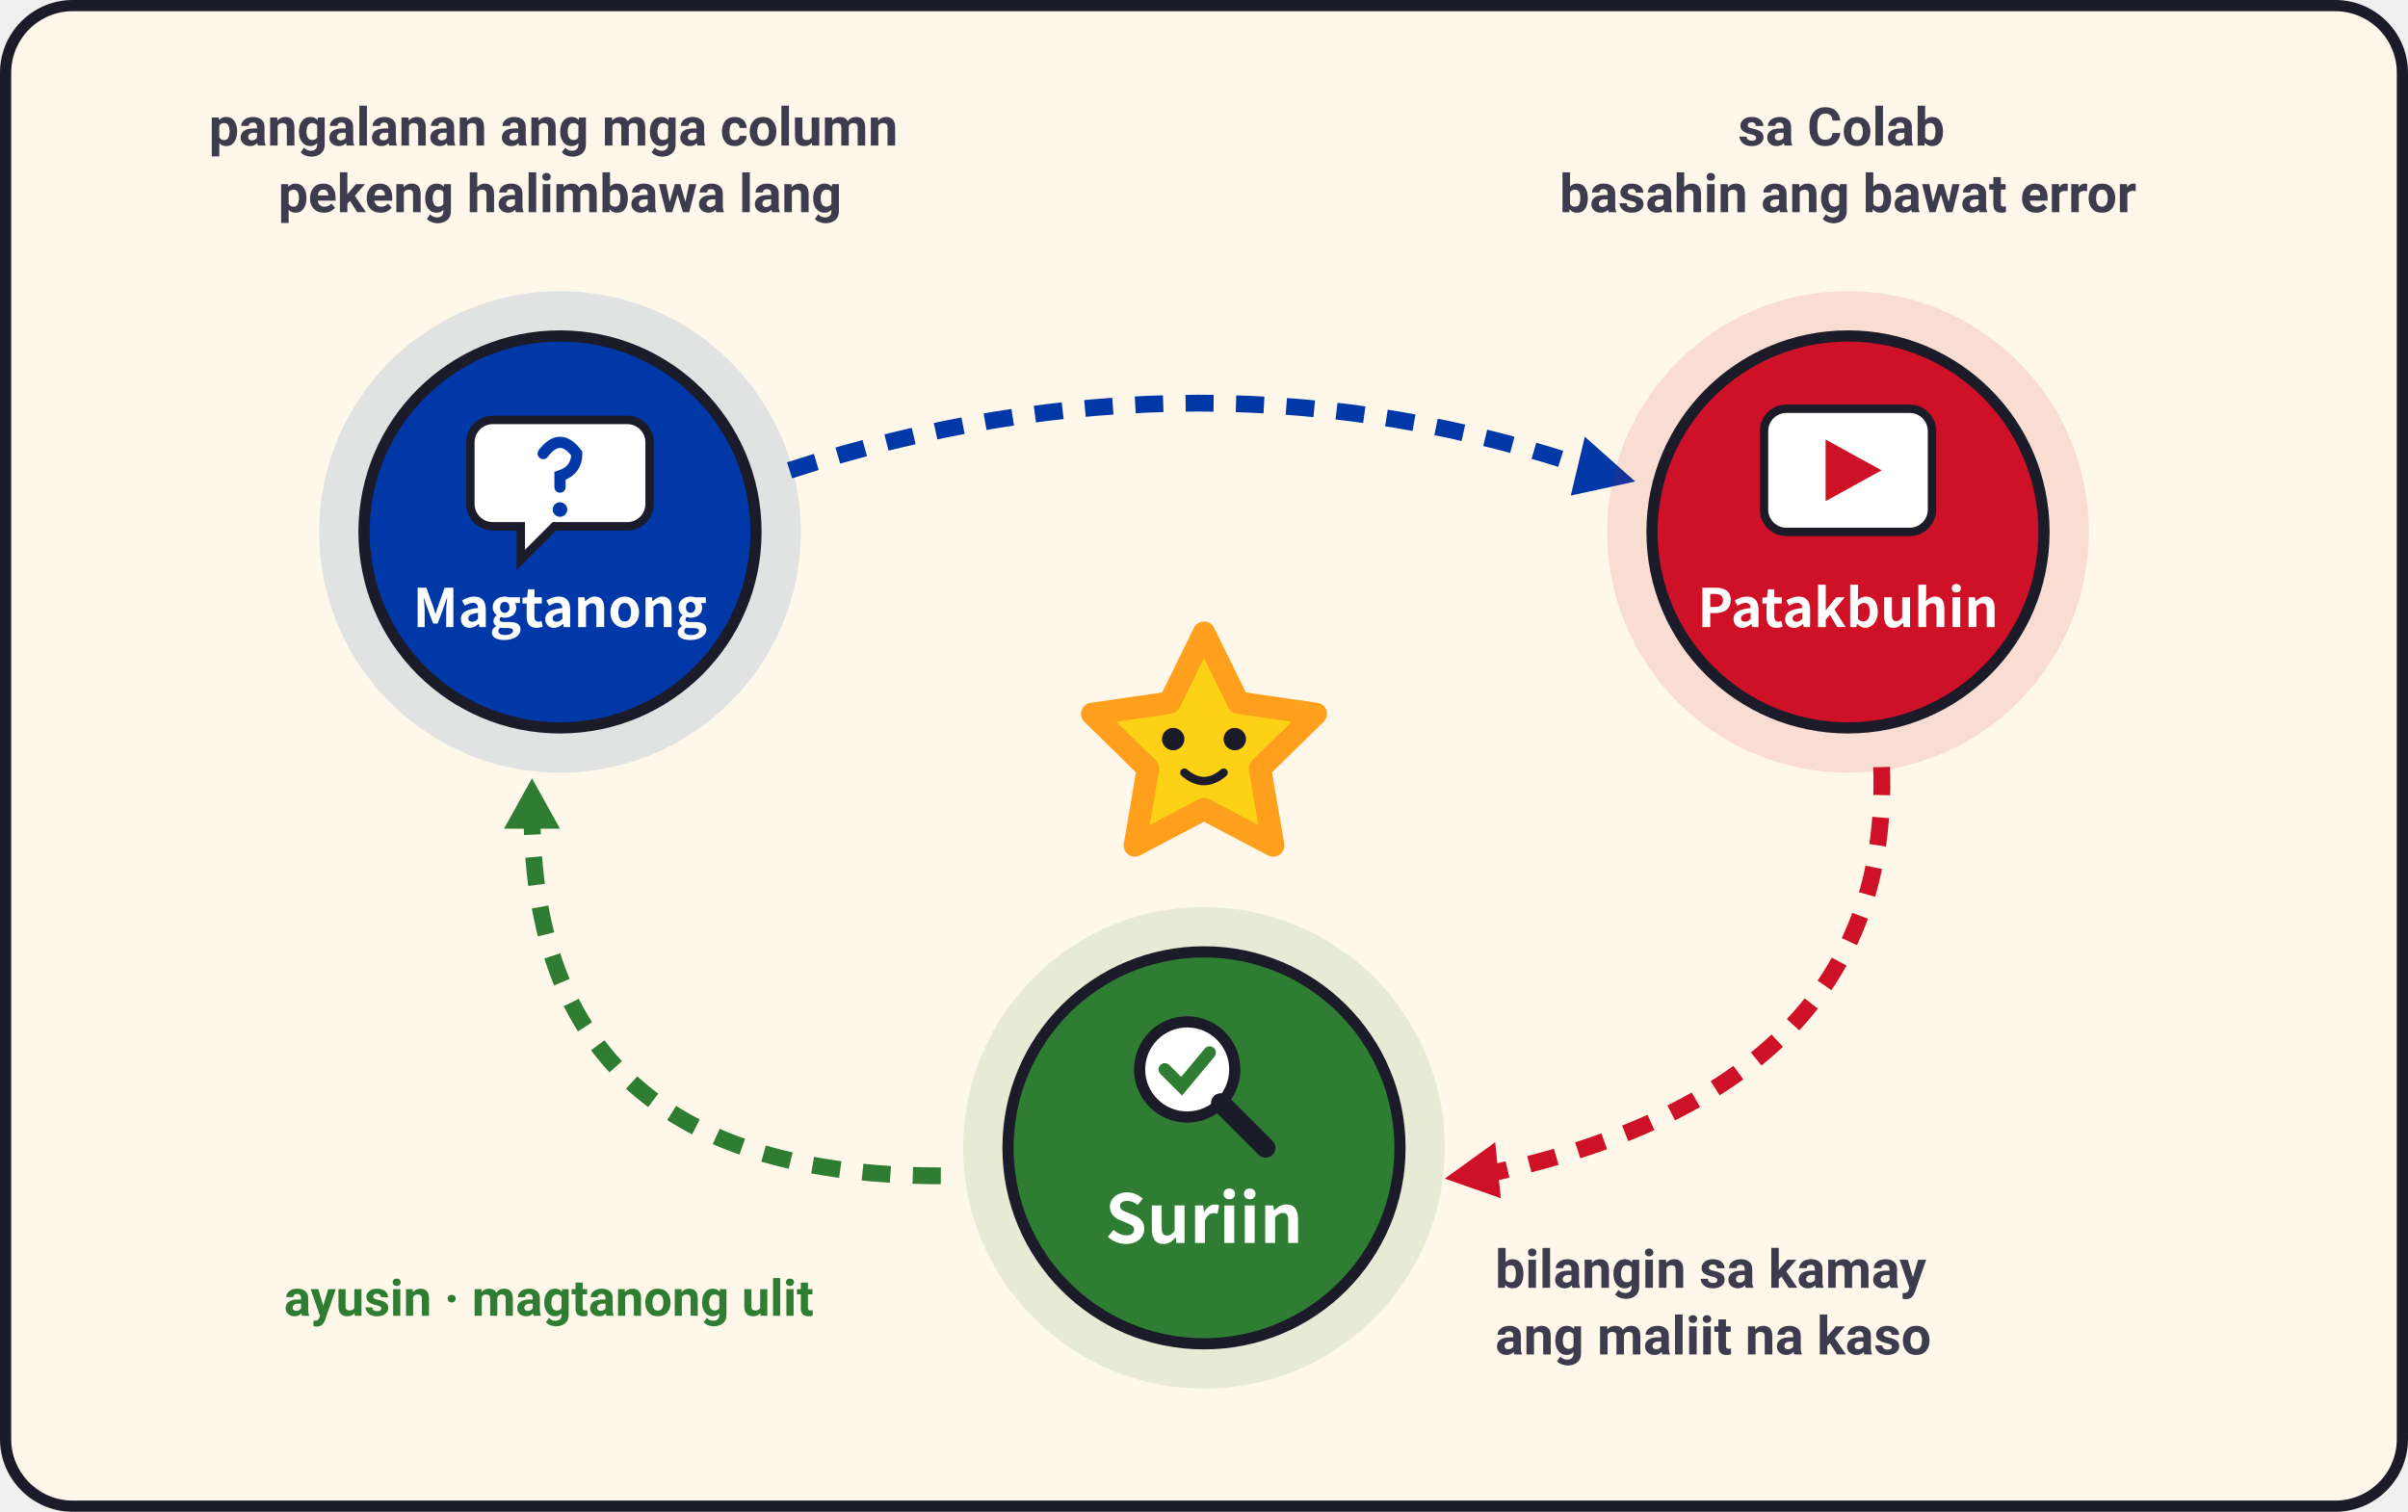
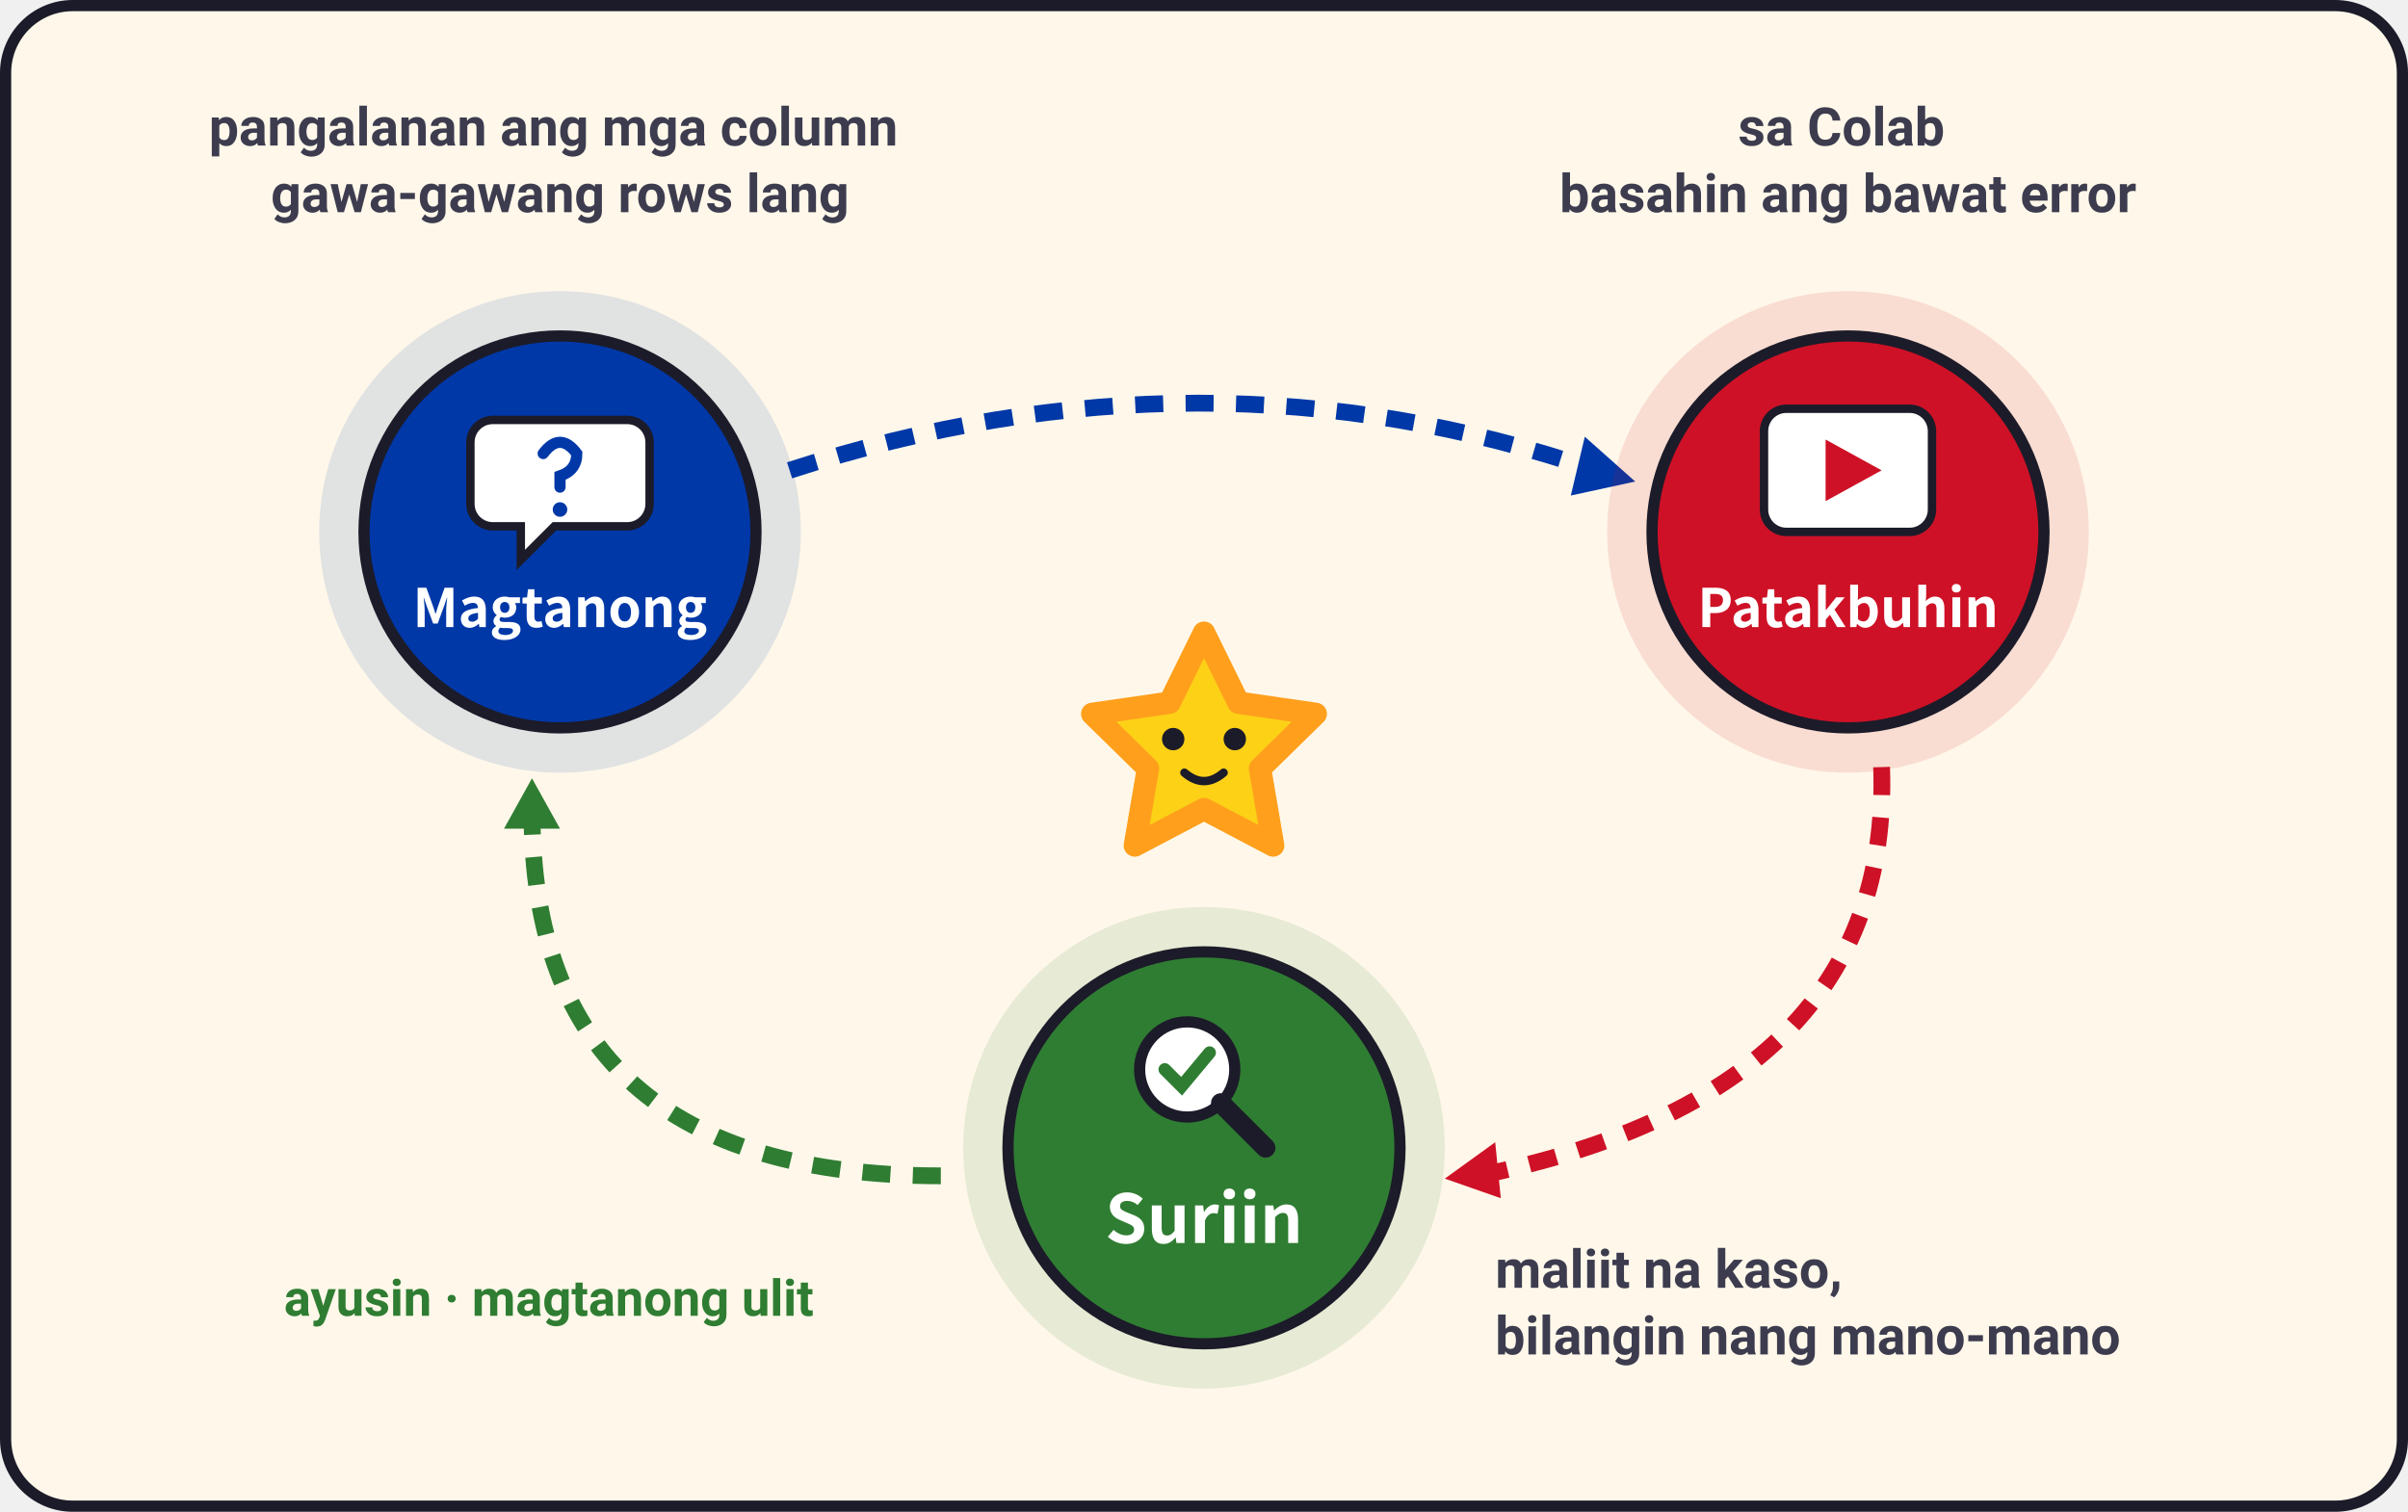
<svg xmlns="http://www.w3.org/2000/svg" viewBox="0 0 860 540" role="img" aria-labelledby="t d" xml:lang="fil">
  <style>.flow{stroke-dasharray:10 8;animation:flow 1.2s linear infinite}@keyframes flow{to{stroke-dashoffset:-36}}.pulse{animation:pulse 2.7s ease-in-out infinite;transform-box:fill-box;transform-origin:center}@keyframes pulse{50%{transform:scale(1.08);opacity:.6}}.bob{animation:bob 3s ease-in-out infinite}@keyframes bob{50%{transform:translateY(-8px)}}@media (prefers-reduced-motion: reduce){*{animation:none!important;transition:none!important}}</style>
  <rect x="2" y="2" width="856" height="536" rx="24" fill="#FFF8EA" stroke="#1C1B29" stroke-width="4" />
  <path d="M282 168 Q430 120 570 168" stroke="#0038A8" stroke-width="6" fill="none" class="flow" />
  <path d="M566 156 l18 16 l-23 5Z" fill="#0038A8" />
  <path d="M672 274 Q676 390 528 420" stroke="#CE1126" stroke-width="6" fill="none" class="flow" />
  <path d="M534 408 l-18 13 l20 7Z" fill="#CE1126" />
  <path d="M336 420 Q190 420 190 290" stroke="#2F7D32" stroke-width="6" fill="none" stroke-dasharray="12 10" class="flow" />
  <path d="M180 296 l10 -18 l10 18Z" fill="#2F7D32" />
  <text x="196" y="470" font-family="system-ui,'Segoe UI',Roboto,'Helvetica Neue',Arial,'Noto Sans TC','PingFang TC','Microsoft JhengHei','Noto Sans CJK TC',sans-serif" font-size="18" font-weight="700" fill="#2F7D32" text-anchor="middle">
    <tspan x="196" dy="0.0">ayusin · magtanong ulit</tspan>
  </text>
  <g class="pulse" style="animation-delay:0.0s">
    <circle cx="200" cy="190" r="86" fill="#0038A8" opacity=".12" />
  </g>
  <circle cx="200" cy="190" r="70" fill="#0038A8" stroke="#1C1B29" stroke-width="4" />
  <g transform="translate(200 168)">
    <path d="M-24 -18 h48 a8 8 0 0 1 8 8 v22 a8 8 0 0 1 -8 8 h-26 l-12 12 v-12 h-10 a8 8 0 0 1 -8 -8 v-22 a8 8 0 0 1 8 -8Z" fill="#fff" stroke="#1C1B29" stroke-width="3" />
    <path d="M-6 -6 q6 -8 12 0 q0 6 -6 8 v4" stroke="#0038A8" stroke-width="4" fill="none" stroke-linecap="round" />
    <circle cy="14" r="2.6" fill="#0038A8" />
  </g>
  <text x="200" y="224" font-family="'Bungee','Arial Black','Noto Sans TC','PingFang TC','Microsoft JhengHei','Noto Sans CJK TC',Impact,sans-serif" font-size="19" font-weight="900" fill="#fff" text-anchor="middle">
    <tspan x="200" dy="0.0">Magtanong</tspan>
  </text>
  <text x="200" y="52" font-family="system-ui,'Segoe UI',Roboto,'Helvetica Neue',Arial,'Noto Sans TC','PingFang TC','Microsoft JhengHei','Noto Sans CJK TC',sans-serif" font-size="19" font-weight="600" fill="#3D3C4F" text-anchor="middle">
    <tspan x="200" dy="0.0">pangalanan ang mga column</tspan>
-     <tspan x="200" dy="23.8">pekeng halimbawa lang</tspan>
+     <tspan x="200" dy="23.8">gawa-gawang rows lang</tspan>
  </text>
  <g class="pulse" style="animation-delay:0.9s">
    <circle cx="660" cy="190" r="86" fill="#CE1126" opacity=".12" />
  </g>
  <circle cx="660" cy="190" r="70" fill="#CE1126" stroke="#1C1B29" stroke-width="4" />
  <g transform="translate(660 168)">
    <rect x="-30" y="-22" width="60" height="44" rx="8" fill="#fff" stroke="#1C1B29" stroke-width="3" />
    <path d="M-8 -11 L12 0 L-8 11Z" fill="#CE1126" />
  </g>
  <text x="660" y="224" font-family="'Bungee','Arial Black','Noto Sans TC','PingFang TC','Microsoft JhengHei','Noto Sans CJK TC',Impact,sans-serif" font-size="19" font-weight="900" fill="#fff" text-anchor="middle">
    <tspan x="660" dy="0.0">Patakbuhin</tspan>
  </text>
  <text x="660" y="52" font-family="system-ui,'Segoe UI',Roboto,'Helvetica Neue',Arial,'Noto Sans TC','PingFang TC','Microsoft JhengHei','Noto Sans CJK TC',sans-serif" font-size="19" font-weight="600" fill="#3D3C4F" text-anchor="middle">
    <tspan x="660" dy="0.0">sa Colab</tspan>
    <tspan x="660" dy="23.8">basahin ang bawat error</tspan>
  </text>
  <g class="pulse" style="animation-delay:1.8s">
    <circle cx="430" cy="410" r="86" fill="#2F7D32" opacity=".12" />
  </g>
  <circle cx="430" cy="410" r="70" fill="#2F7D32" stroke="#1C1B29" stroke-width="4" />
  <g transform="translate(430 388)">
    <circle cx="-6" cy="-6" r="17" fill="#fff" stroke="#1C1B29" stroke-width="4" />
    <path d="M6 6 L22 22" stroke="#1C1B29" stroke-width="7" stroke-linecap="round" />
    <path d="M-14 -6 l6 6 l10 -12" stroke="#2F7D32" stroke-width="4.5" fill="none" stroke-linecap="round" />
  </g>
  <text x="430" y="444" font-family="'Bungee','Arial Black','Noto Sans TC','PingFang TC','Microsoft JhengHei','Noto Sans CJK TC',Impact,sans-serif" font-size="24" font-weight="900" fill="#fff" text-anchor="middle">
    <tspan x="430" dy="0.0">Suriin</tspan>
  </text>
  <text x="534" y="460" font-family="system-ui,'Segoe UI',Roboto,'Helvetica Neue',Arial,'Noto Sans TC','PingFang TC','Microsoft JhengHei','Noto Sans CJK TC',sans-serif" font-size="19" font-weight="600" fill="#3D3C4F" text-anchor="start">
-     <tspan x="534" dy="0.0">bilangin sa kamay</tspan>
-     <tspan x="534" dy="23.8">ang maliit na kaso</tspan>
+     <tspan x="534" dy="0.0">maliit na kaso,</tspan>
+     <tspan x="534" dy="23.8">bilangin nang mano-mano</tspan>
  </text>
  <g transform="translate(430 268)">
    <g class="bob">
      <polygon points="0.0,-42.0 12.3,-17.0 39.9,-13.0 20.0,6.5 24.7,34.0 0.0,21.0 -24.7,34.0 -20.0,6.5 -39.9,-13.0 -12.3,-17.0" fill="#FCD116" stroke="#FF9F1C" stroke-width="8" stroke-linejoin="round" />
      <circle cx="-11" cy="-4" r="4" fill="#1C1B29" />
      <circle cx="11" cy="-4" r="4" fill="#1C1B29" />
      <path d="M-7 8 Q0 14 7 8" stroke="#1C1B29" stroke-width="3" fill="none" stroke-linecap="round" />
    </g>
  </g>
</svg>
